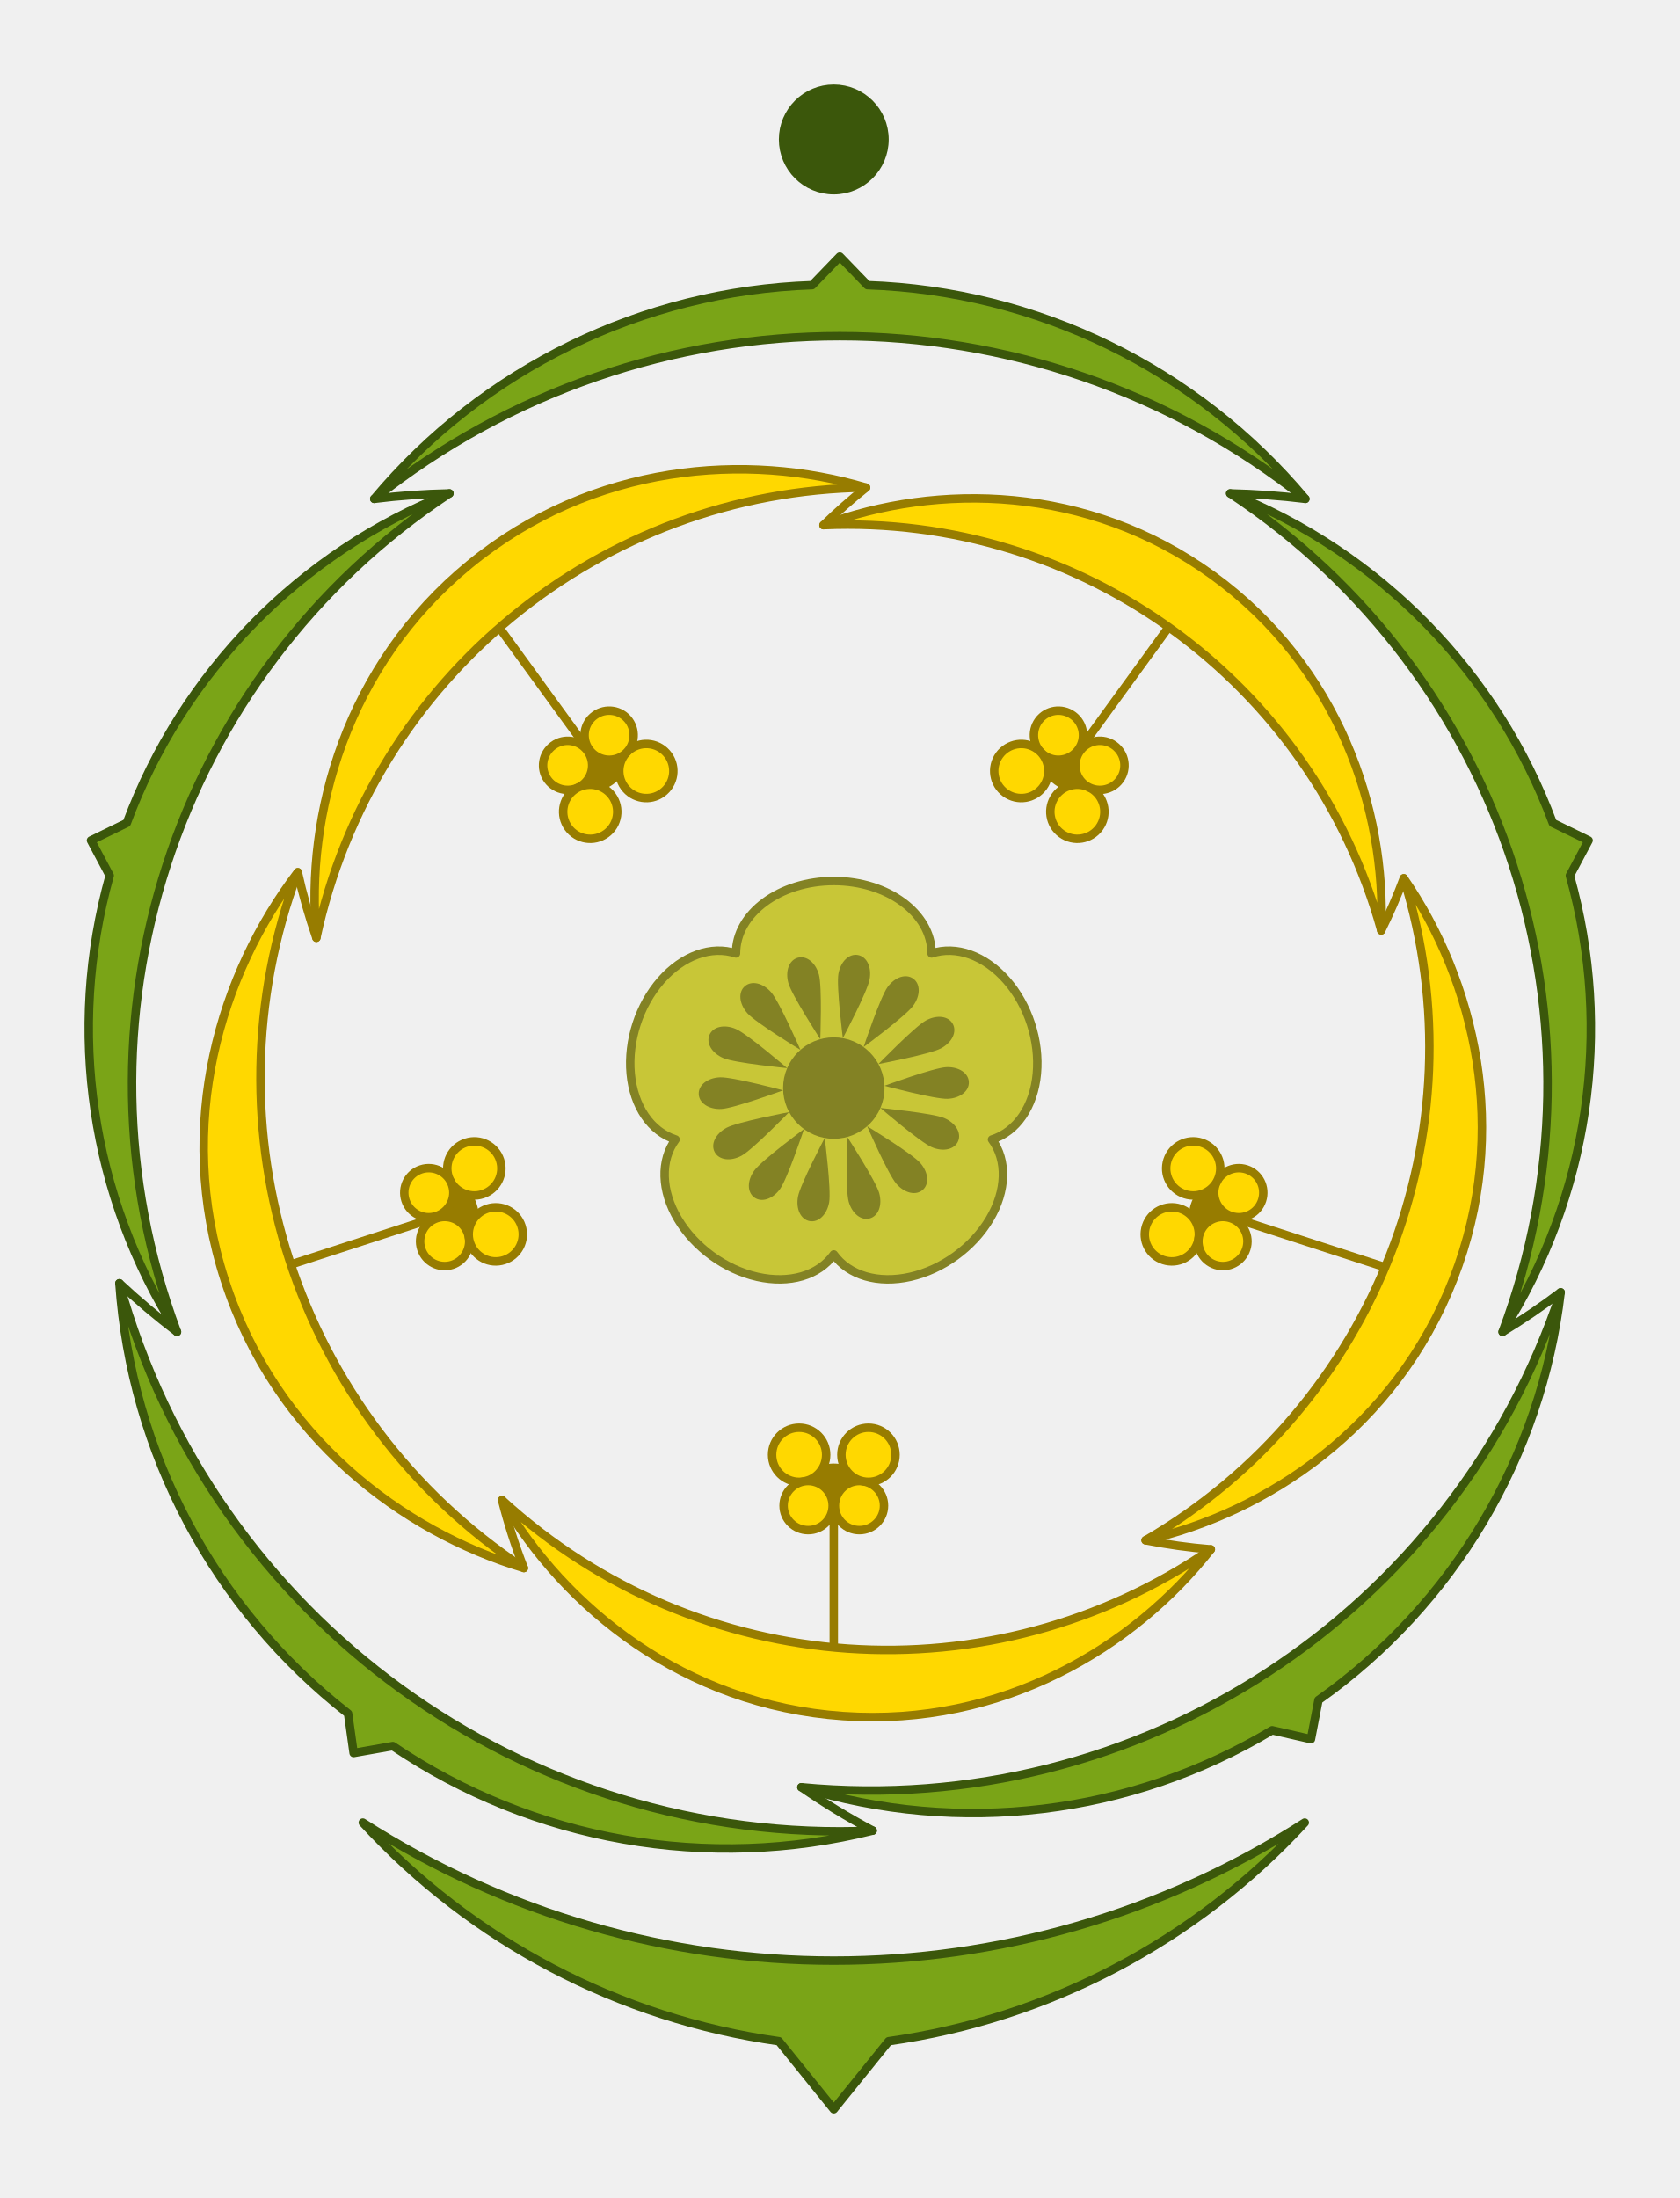
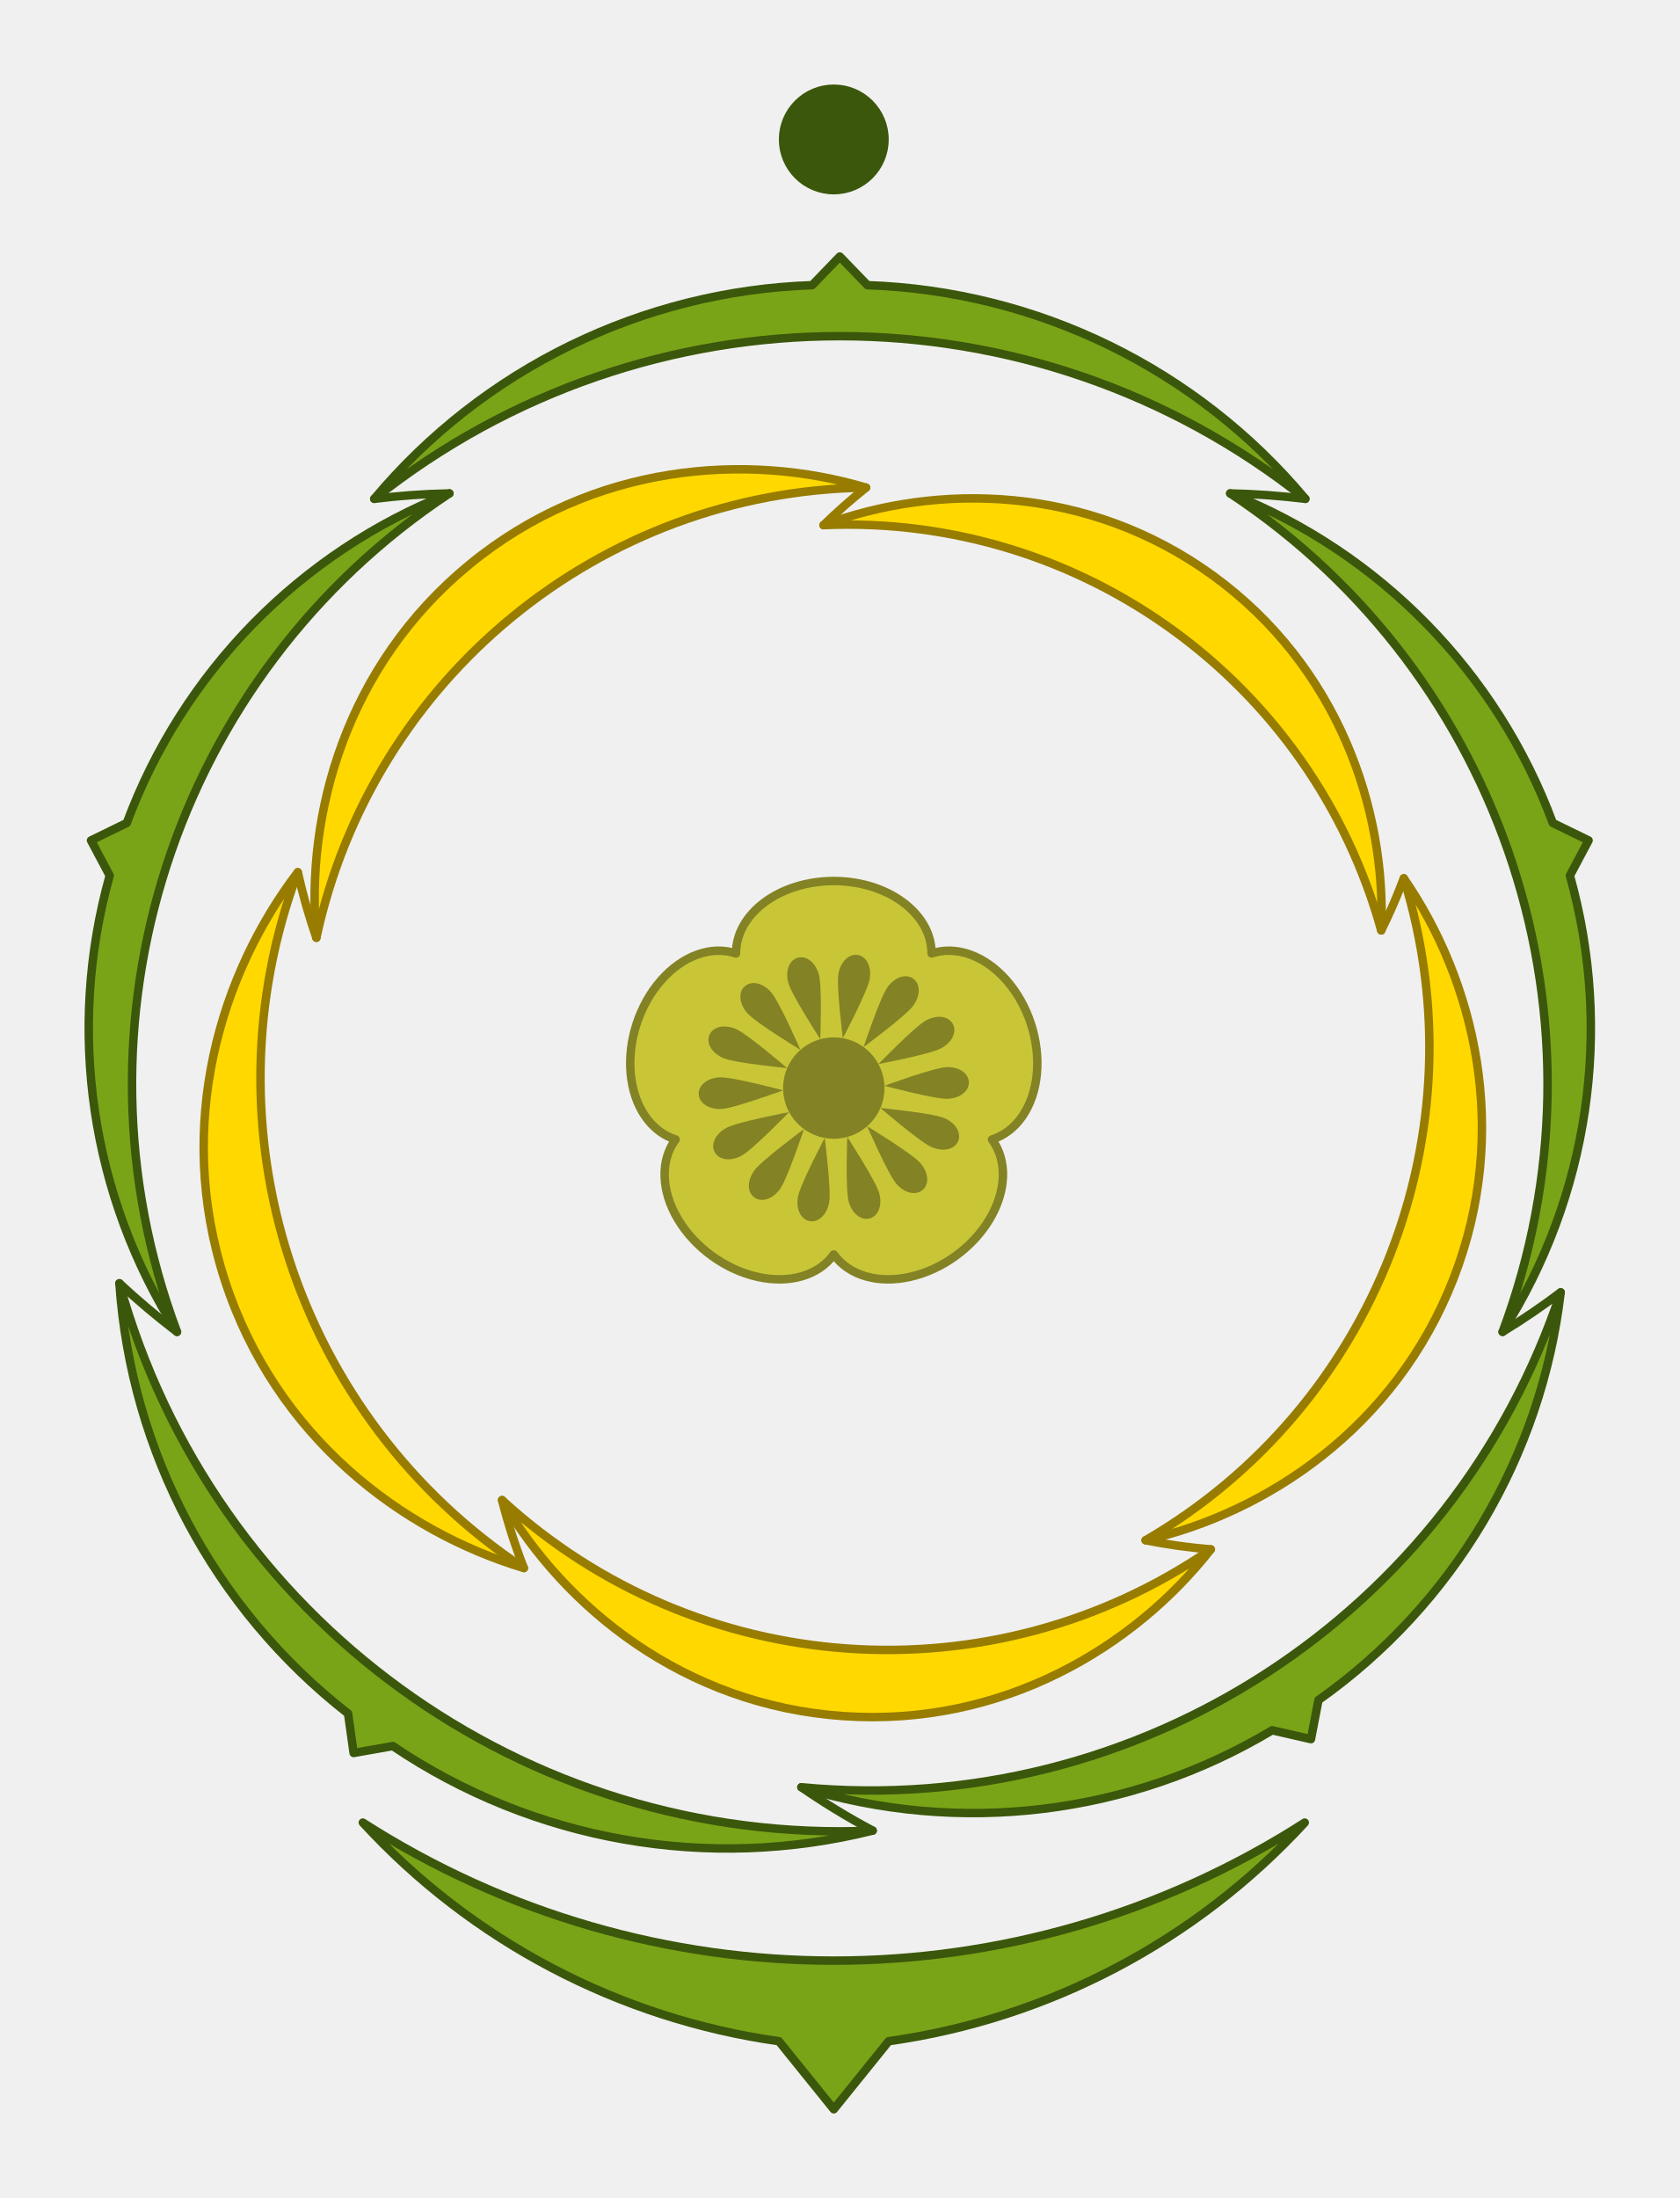
<svg xmlns="http://www.w3.org/2000/svg" xmlns:xlink="http://www.w3.org/1999/xlink" height="520.176" width="397.527" version="1.2" id="svg266">
  <defs id="defs270" />
  <g id="vrstva" transform="translate(-102.659,-42.5)">
    <defs id="defs37">
      <pattern id="srafovani_pestik" height="7" width="10" patternUnits="userSpaceOnUse">
        <rect height="10" width="10" y="0" x="0" style="fill: ;" id="rect32" />
        <rect height="2" width="10" y="0" x="0" style="fill: #c8c637;" id="rect34" />
      </pattern>
    </defs>
    <g transform="translate(1.422544,-1.021555)" id="g52">
      <path d="M 189.815,161.578 A 141.538,141.538 0 0 1 293.455,111.011 L 300,104.233 306.545,111.011 A 141.538,141.538 0 0 1 410.185,161.578 176.922,176.922 0 0 0 189.815,161.578 Z" style="fill:#7aa417;stroke:#3b570b;stroke-width:2;stroke-linecap:round;stroke-linejoin:round" id="path39" />
      <path d="M 392.401,160.292 A 134,134 0 0 1 468.756,238.286 L 477.224,242.416 472.801,250.736 A 134,134 0 0 1 456.872,358.714 167.5,167.5 0 0 0 392.401,160.292 Z" style="fill:#7aa417;stroke:#3b570b;stroke-width:2;stroke-linecap:round;stroke-linejoin:round" id="path41" />
      <path d="M 470.614,349.366 A 137.769,137.769 0 0 1 413.295,445.857 L 411.512,455.109 402.328,453.005 A 137.769,137.769 0 0 1 290.909,466.486 172.211,172.211 0 0 0 470.614,349.366 Z" style="fill:#7aa417;stroke:#3b570b;stroke-width:2;stroke-linecap:round;stroke-linejoin:round" id="path43" />
      <path d="M 307.779,476.751 A 141.538,141.538 0 0 1 194.21,456.743 L 184.931,458.379 183.62,449.048 A 141.538,141.538 0 0 1 129.496,347.221 176.922,176.922 0 0 0 307.779,476.751 Z" style="fill:#7aa417;stroke:#3b570b;stroke-width:2;stroke-linecap:round;stroke-linejoin:round" id="path45" />
      <path d="M 143.128,358.714 A 134,134 0 0 1 127.199,250.736 L 122.776,242.416 131.244,238.286 A 134,134 0 0 1 207.599,160.292 167.5,167.5 0 0 0 143.128,358.714 Z" style="fill:#7aa417;stroke:#3b570b;stroke-width:2;stroke-linecap:round;stroke-linejoin:round" id="path47" />
      <path d="" style="fill:#7aa417;stroke:#3b570b;stroke-width:2;stroke-linecap:round;stroke-linejoin:round" id="path49" />
      <path id="spojeni" d="M 410.185,161.578 A 176.922,176.922 0 0 0 392.401,160.292 M 456.872,358.714 A 167.5,167.5 0 0 0 470.614,349.366 M 290.909,466.486 A 172.211,172.211 0 0 0 307.779,476.751 M 129.496,347.221 A 176.922,176.922 0 0 0 143.128,358.714 M 207.599,160.292 A 167.5,167.5 0 0 0 189.815,161.578" style="fill:none;stroke:#3b570b;stroke-width:2;stroke-linecap:round;stroke-linejoin:round" />
    </g>
    <g transform="translate(3.326849,-2.350495)" id="g73">
      <path d="M 294.24,169.131 C 321.018,159.122 356.725,159.495 386.412,181.064 416.099,202.633 427.487,236.477 426.243,265.037 A 130.996,130.996 0 0 0 294.24,169.131 Z" style="fill:#ffd800;stroke:#977c00;stroke-width:2;stroke-linecap:round;stroke-linejoin:round" id="path54" />
      <path d="M 431.582,252.713 C 448.209,276.831 457.06,312.308 443.315,347.539 429.57,382.77 399.033,402.881 370.467,409.367 A 135,135 0 0 0 431.582,252.713 Z" style="fill:#ffd800;stroke:#977c00;stroke-width:2;stroke-linecap:round;stroke-linejoin:round" id="path56" />
      <path d="M 385.911,411.522 C 367.844,434.58 336.616,453.601 298.89,450.979 261.164,448.358 232.866,425.201 218.162,399.865 A 135,135 0 0 0 385.911,411.522 Z" style="fill:#ffd800;stroke:#977c00;stroke-width:2;stroke-linecap:round;stroke-linejoin:round" id="path58" />
      <path d="M 223.319,415.941 C 194.578,407.332 164.598,384.937 152.565,347.905 140.532,310.872 151.624,275.132 169.815,251.274 A 139.004,139.004 0 0 0 223.319,415.941 Z" style="fill:#ffd800;stroke:#977c00;stroke-width:2;stroke-linecap:round;stroke-linejoin:round" id="path60" />
      <path d="M 174.211,266.778 C 171.552,237.606 181.242,202.349 210.501,178.39 239.76,154.431 276.236,151.885 304.311,160.245 A 135,135 0 0 0 174.211,266.778 Z" style="fill:#ffd800;stroke:#977c00;stroke-width:2;stroke-linecap:round;stroke-linejoin:round" id="path62" />
      <path d="" style="fill:#ffd800;stroke:#977c00;stroke-width:2;stroke-linecap:round;stroke-linejoin:round" id="path64" />
      <path id="path66" d="M 426.243,265.037 A 130.996,130.996 0 0 0 431.582,252.713 M 370.467,409.367 A 135,135 0 0 0 385.911,411.522 M 218.162,399.865 A 135,135 0 0 0 223.319,415.941 M 169.815,251.274 A 139.004,139.004 0 0 0 174.211,266.778 M 304.311,160.245 A 135,135 0 0 0 294.24,169.131" style="fill:none;stroke:#977c00;stroke-width:2;stroke-linecap:round;stroke-linejoin:round" />
      <defs id="defs71">
        <clipPath id="orezspojeni">
          <path d="M 294.24,169.131 A 130.996,130.996 0 0 1 426.243,265.037 130.996,130.996 0 0 1 431.582,252.713 135,135 0 0 1 370.467,409.367 135,135 0 0 1 385.911,411.522 135,135 0 0 1 218.162,399.865 135,135 0 0 1 223.319,415.941 139.004,139.004 0 0 1 169.815,251.274 139.004,139.004 0 0 1 174.211,266.778 135,135 0 0 1 304.311,160.245 135,135 0 0 1 294.24,169.131 Z" transform="translate(3.326849,-2.350495)" id="path68" />
        </clipPath>
      </defs>
    </g>
-     <defs id="defs87">
-       <pattern id="tecky" width="12" height="12" patternUnits="userSpaceOnUse" patternTransform="scale(0.65)">
-         <rect x="0" y="0" width="12" height="12" fill="#e4ed2f" id="rect75" />
-         <circle id="kruh" cx="0" cy="0" r="1.75" fill="#848a16" />
-         <use xlink:href="#kruh" x="6" y="6" id="use78" />
-         <use xlink:href="#kruh" x="0" y="12" id="use80" />
-         <use xlink:href="#kruh" x="12" y="0" id="use82" />
-         <use xlink:href="#kruh" x="12" y="12" id="use84" />
-       </pattern>
-     </defs>
    <g transform="rotate(-90,165,-315)" id="g92">
      <g id="nektariumkal">
        <circle cx="0" cy="0" style="fill:#e4ed2f;stroke:#848a16;stroke-width:2" id="ellipse89" r="10" />
      </g>
    </g>
    <g transform="rotate(-90,205,-355)" id="g97">
      <g id="nektarium">
        <circle cx="0" cy="0" style="fill:#e4ed2f;stroke:#848a16;stroke-width:2" id="ellipse94" r="10" />
      </g>
    </g>
    <g transform="rotate(-90,5,-155)" id="g110">
      <g id="tycinky" transform="scale(1.2)">
        <path d="M -0.959,-5.719 C -3.167,-5.719 -4.953,-3.154 -4.953,0 -4.953,3.154 -3.167,5.719 -0.959,5.719 1.25,5.719 3.036,3.154 3.036,0 3.036,-3.154 1.25,-5.719 -0.959,-5.719 Z" style="fill:#977c00" id="path99" />
        <path d="M 4.761,-12.172 C 1.812,-12.172 -0.575,-9.786 -0.575,-6.837 -0.575,-3.888 1.812,-1.502 4.761,-1.502 7.711,-1.502 10.098,-3.888 10.098,-6.837 10.098,-9.786 7.711,-12.172 4.761,-12.172 Z" style="fill:#ffd800;stroke:#977c00;stroke-width:1.667;stroke-linejoin:round" id="path101" />
        <path d="M -5.273,-9.904 C -7.949,-9.904 -10.098,-7.723 -10.098,-5.048 -10.098,-2.373 -7.949,-0.224 -5.273,-0.224 -2.597,-0.224 -0.415,-2.373 -0.415,-5.048 -0.415,-7.723 -2.597,-9.904 -5.273,-9.904 Z" style="fill:#ffd800;stroke:#977c00;stroke-width:1.667;stroke-linejoin:round" id="path103" />
        <path d="M -5.273,0.224 C -7.949,0.224 -10.098,2.373 -10.098,5.048 -10.098,7.723 -7.949,9.904 -5.273,9.904 -2.597,9.904 -0.415,7.723 -0.415,5.048 -0.415,2.373 -2.597,0.224 -5.273,0.224 Z" style="fill:#ffd800;stroke:#977c00;stroke-width:1.667;stroke-linejoin:round" id="path105" />
        <path d="M 4.761,1.502 C 1.812,1.502 -0.575,3.888 -0.575,6.837 -0.575,9.786 1.812,12.172 4.761,12.172 7.711,12.172 10.098,9.786 10.098,6.837 10.098,3.888 7.711,1.502 4.761,1.502 Z" style="fill:#ffd800;stroke:#977c00;stroke-width:1.667;stroke-linejoin:round" id="path107" />
      </g>
    </g>
    <g transform="rotate(-90,45,-195)" id="g117">
      <g id="staminodium" transform="scale(1.2)">
        <path d="M 12,0 A 12,12 0 1 1 -12,0 12,12 0 1 1 12,0 Z" style="fill:#ffd800;stroke:#977c00;stroke-width:1.667;stroke-linejoin:round" id="path112" />
        <circle cx="0" cy="0" r="4.5" style="fill:#977c00" id="circle114" />
      </g>
    </g>
    <g transform="rotate(-90,85,-235)" id="g124">
      <g id="staminek" transform="scale(1.2)">
        <path d="M 12,0 A 12,12 0 1 1 -12,0 12,12 0 1 1 12,0 Z" style="fill:#e4ed2f;stroke:#848a16;stroke-width:1.667;stroke-linejoin:round" id="path119" />
        <circle cx="0" cy="0" r="4.5" style="fill:#848a16" id="circle121" />
      </g>
    </g>
    <g transform="rotate(-90,125,-275)" id="g129">
      <g id="tycvyn" transform="scale(1.2)" style="fill:#977c00;stroke:none;stroke-width:1.667;stroke-linecap:round;stroke-linejoin:round">
        <path transform="translate(-75,-75)" d="M 86,75 77.967,76.713 80.5,84.526 75,78.427 69.5,84.526 72.033,76.713 64,75 72.033,73.287 69.5,65.474 75,71.573 80.5,65.474 77.967,73.287 Z" id="path126" />
      </g>
-     </g>
-     <g clip-path="url(#orezspojeni)" id="g151">
-       <line x1="354.37" y1="225.166" x2="476.336" y2="57.295" style="stroke:#977c00;stroke-width:2;stroke-linecap:round" id="line131" />
-       <use xlink:href="#tycinky" x="354.37" y="225.166" transform="rotate(126,354.3701,225.1659)" id="use133" width="100%" height="100%" />
-       <line x1="387.973" y1="328.584" x2="585.317" y2="392.705" style="stroke:#977c00;stroke-width:2;stroke-linecap:round" id="line135" />
-       <use xlink:href="#tycinky" x="387.973" y="328.584" transform="rotate(-162,387.9727,328.5841)" id="use137" width="100%" height="100%" />
-       <line x1="300" y1="392.5" x2="300" y2="600" style="stroke:#977c00;stroke-width:2;stroke-linecap:round" id="line139" />
-       <use xlink:href="#tycinky" x="300" y="392.5" transform="rotate(-90,300,392.5)" id="use141" width="100%" height="100%" />
-       <line x1="212.027" y1="328.584" x2="14.683" y2="392.705" style="stroke:#977c00;stroke-width:2;stroke-linecap:round" id="line143" />
-       <use xlink:href="#tycinky" x="212.027" y="328.584" transform="rotate(-18,212.0273,328.5841)" id="use145" width="100%" height="100%" />
-       <line x1="245.63" y1="225.166" x2="123.664" y2="57.295" style="stroke:#977c00;stroke-width:2;stroke-linecap:round" id="line147" />
-       <use xlink:href="#tycinky" x="245.63" y="225.166" transform="rotate(54,245.6299,225.1659)" id="use149" width="100%" height="100%" />
    </g>
    <g transform="rotate(-90,-35,-115)" id="g156">
      <g id="vajicko">
        <path d="M 14.815,-3.75 C 11.852,-3.75 0,0 0,0 0,0 11.852,3.75 14.815,3.75 17.778,3.75 20,2.133 20,0 20,-2.133 17.778,-3.75 14.815,-3.75 Z" style="fill:#838224" id="path153" />
      </g>
    </g>
    <g transform="translate(-240,-200)" id="g161">
      <g id="vajickootoc" transform="scale(1,-1)">
        <use xlink:href="#vajicko" x="0" y="0" id="use158" width="100%" height="100%" />
      </g>
    </g>
    <g transform="translate(-240,-200)" id="g192">
      <g id="vajicka">
        <use xlink:href="#vajicko" x="-19.713" y="-9.193" transform="rotate(-130,-19.71345,-9.192533)" id="use163" width="100%" height="100%" />
        <use xlink:href="#vajicko" x="-16.104" y="-11.276" transform="rotate(-110,-16.10424,-11.27631)" id="use165" width="100%" height="100%" />
        <use xlink:href="#vajicko" x="-12" y="-12" transform="rotate(-90,-12,-12)" id="use167" width="100%" height="100%" />
        <use xlink:href="#vajicko" x="-7.896" y="-11.276" transform="rotate(-70,-7.895758,-11.27631)" id="use169" width="100%" height="100%" />
        <use xlink:href="#vajicko" x="-4.287" y="-9.193" transform="rotate(-50,-4.286549,-9.192533)" id="use171" width="100%" height="100%" />
        <use xlink:href="#vajicko" x="-1.608" y="-6" transform="rotate(-30,-1.607695,-6)" id="use173" width="100%" height="100%" />
        <use xlink:href="#vajicko" x="-0.182" y="-2.084" transform="rotate(-10,-0.182307,-2.083778)" id="use175" width="100%" height="100%" />
        <use xlink:href="#vajickootoc" x="-0.182" y="2.084" transform="rotate(10,-0.182307,2.083778)" id="use177" width="100%" height="100%" />
        <use xlink:href="#vajickootoc" x="-1.608" y="6" transform="rotate(30,-1.607695,6)" id="use179" width="100%" height="100%" />
        <use xlink:href="#vajickootoc" x="-4.287" y="9.193" transform="rotate(50,-4.286549,9.192533)" id="use181" width="100%" height="100%" />
        <use xlink:href="#vajickootoc" x="-7.896" y="11.276" transform="rotate(70,-7.895758,11.27631)" id="use183" width="100%" height="100%" />
        <use xlink:href="#vajickootoc" x="-12" y="12" transform="rotate(90,-12,12)" id="use185" width="100%" height="100%" />
        <use xlink:href="#vajickootoc" x="-16.104" y="11.276" transform="rotate(110,-16.10424,11.27631)" id="use187" width="100%" height="100%" />
        <use xlink:href="#vajickootoc" x="-19.713" y="9.193" transform="rotate(130,-19.71345,9.192533)" id="use189" width="100%" height="100%" />
      </g>
    </g>
    <g transform="rotate(-90,-75,-75)" id="g207">
      <g id="pesnes">
        <path style="fill:#c8c637;stroke:none" d="M -13.469,0.5 C -17.134,0.5 -19.9,3.432 -18.031,6.906 -15.691,11.258 -7.404,14 0,14 11.046,14 20,7.732 20,0 20,-7.732 11.046,-14 0,-14 -7.404,-14 -15.691,-11.258 -18.031,-6.906 -19.9,-3.432 -17.134,-0.5 -13.469,-0.5 Z" id="path194" />
        <path style="fill:none;stroke:none;stroke-width:6;stroke-linecap:round;stroke-linejoin:round" d="M -13.469,0.5 C -17.134,0.5 -19.9,3.432 -18.031,6.906 -15.691,11.258 -7.404,14 0,14 11.046,14 20,7.732 20,0 20,-7.732 11.046,-14 0,-14 -7.404,-14 -15.691,-11.258 -18.031,-6.906 -19.9,-3.432 -17.134,-0.5 -13.469,-0.5 Z" id="path196" />
        <path style="fill:none;stroke:#838224;stroke-width:2;stroke-linecap:round;stroke-linejoin:round" d="M -13.469,0.5 C -17.134,0.5 -19.9,3.432 -18.031,6.906 -15.691,11.258 -7.404,14 0,14 11.046,14 20,7.732 20,0 20,-7.732 11.046,-14 0,-14 -7.404,-14 -15.691,-11.258 -18.031,-6.906 -19.9,-3.432 -17.134,-0.5 -13.469,-0.5 Z" id="path198" />
        <use xlink:href="#vajicka" x="-7" y="0" id="use200" width="100%" height="100%" />
        <path style="fill:none;stroke:#838224;stroke-width:3;stroke-linecap:round" d="M -13,0 H -8" id="path202" />
        <path style="fill:none;stroke:#838224;stroke-width:3;stroke-linecap:round" d="M -6.867,-4.5 C -6.867,-4.5 -8,-1.547 -8,0 -8,1.547 -6.867,4.5 -6.867,4.5" id="path204" />
      </g>
    </g>
    <path d="M 300,339.376 A 17.144,23.145 126 1 1 262.551,312.168 17.144,23.145 -162 1 1 276.855,268.144 17.144,23.145 -90 1 1 323.145,268.144 17.144,23.145 -18 1 1 337.449,312.168 17.144,23.145 54 1 1 300,339.376 Z" style="fill:#c8c637;stroke:#838224;stroke-width:2;stroke-linejoin:round" id="path209" />
    <defs id="defs214">
      <clipPath clipPathUnits="userSpaceOnUse" id="orez">
        <path d="M 300,339.376 A 17.144,23.145 126 1 1 262.551,312.168 17.144,23.145 -162 1 1 276.855,268.144 17.144,23.145 -90 1 1 323.145,268.144 17.144,23.145 -18 1 1 337.449,312.168 17.144,23.145 54 1 1 300,339.376 Z" style="fill:#ffffff" id="path211" />
      </clipPath>
    </defs>
    <circle cx="300" cy="300" r="12" style="fill:#838224" id="circle216" />
    <g clip-path="url(#orez)" id="g218" />
    <g clip-path="url(#orez)" id="g248">
      <use xlink:href="#vajicko" x="292.947" y="309.708" transform="rotate(126,292.9466,309.7082)" id="use220" width="100%" height="100%" />
      <use xlink:href="#vajicko" x="289.433" y="305.686" transform="rotate(151.7143,289.4328,305.6864)" id="use222" width="100%" height="100%" />
      <use xlink:href="#vajicko" x="288.012" y="300.538" transform="rotate(177.4286,288.0121,300.5384)" id="use224" width="100%" height="100%" />
      <use xlink:href="#vajicko" x="288.966" y="295.284" transform="rotate(-156.8571,288.9657,295.2837)" id="use226" width="100%" height="100%" />
      <use xlink:href="#vajicko" x="292.105" y="290.963" transform="rotate(-131.1429,292.1047,290.9631)" id="use228" width="100%" height="100%" />
      <use xlink:href="#vajicko" x="296.808" y="288.432" transform="rotate(-105.4286,296.8076,288.4325)" id="use230" width="100%" height="100%" />
      <use xlink:href="#vajicko" x="302.143" y="288.193" transform="rotate(-79.71429,302.1427,288.1928)" id="use232" width="100%" height="100%" />
      <use xlink:href="#vajicko" x="307.053" y="290.292" transform="rotate(-54,307.0534,290.2918)" id="use234" width="100%" height="100%" />
      <use xlink:href="#vajicko" x="310.567" y="294.314" transform="rotate(-28.28571,310.5672,294.3136)" id="use236" width="100%" height="100%" />
      <use xlink:href="#vajicko" x="311.988" y="299.462" transform="rotate(-2.571429,311.9879,299.4616)" id="use238" width="100%" height="100%" />
      <use xlink:href="#vajicko" x="311.034" y="304.716" transform="rotate(23.14286,311.0343,304.7163)" id="use240" width="100%" height="100%" />
      <use xlink:href="#vajicko" x="307.895" y="309.037" transform="rotate(48.85714,307.8953,309.0369)" id="use242" width="100%" height="100%" />
      <use xlink:href="#vajicko" x="303.192" y="311.568" transform="rotate(74.57143,303.1924,311.5675)" id="use244" width="100%" height="100%" />
      <use xlink:href="#vajicko" x="297.857" y="311.807" transform="rotate(100.2857,297.8573,311.8072)" id="use246" width="100%" height="100%" />
    </g>
    <path d="" transform="rotate(90,-26.25,326.25)" style="fill:#838224;stroke:none" id="path250" />
    <path d="" transform="rotate(162,99.99233,177.9153)" style="fill:#838224;stroke:none" id="path252" />
    <path d="" transform="rotate(-126,200.1788,60.19614)" style="fill:#838224;stroke:none" id="path254" />
    <path d="" transform="rotate(-54,418.1416,-195.9101)" style="fill:#838224;stroke:none" id="path256" />
    <path d="" transform="rotate(18,-823.3127,1262.799)" style="fill:#838224;stroke:none" id="path258" />
    <circle id="osa" cx="300" cy="75.5" r="12" style="fill:#3b570b;stroke:#3b570b;stroke-width:2" />
    <g id="g263">
      <path d="M 411.469,473.83 A 165.2,165.2 0 0 1 312.994,525.573 L 300,541.676 287.006,525.573 A 165.2,165.2 0 0 1 188.531,473.83 206.5,206.5 0 0 0 411.469,473.83 Z" style="fill:#7aa417;stroke:#3b570b;stroke-width:2;stroke-linecap:round;stroke-linejoin:round" id="path261" />
    </g>
  </g>
</svg>
